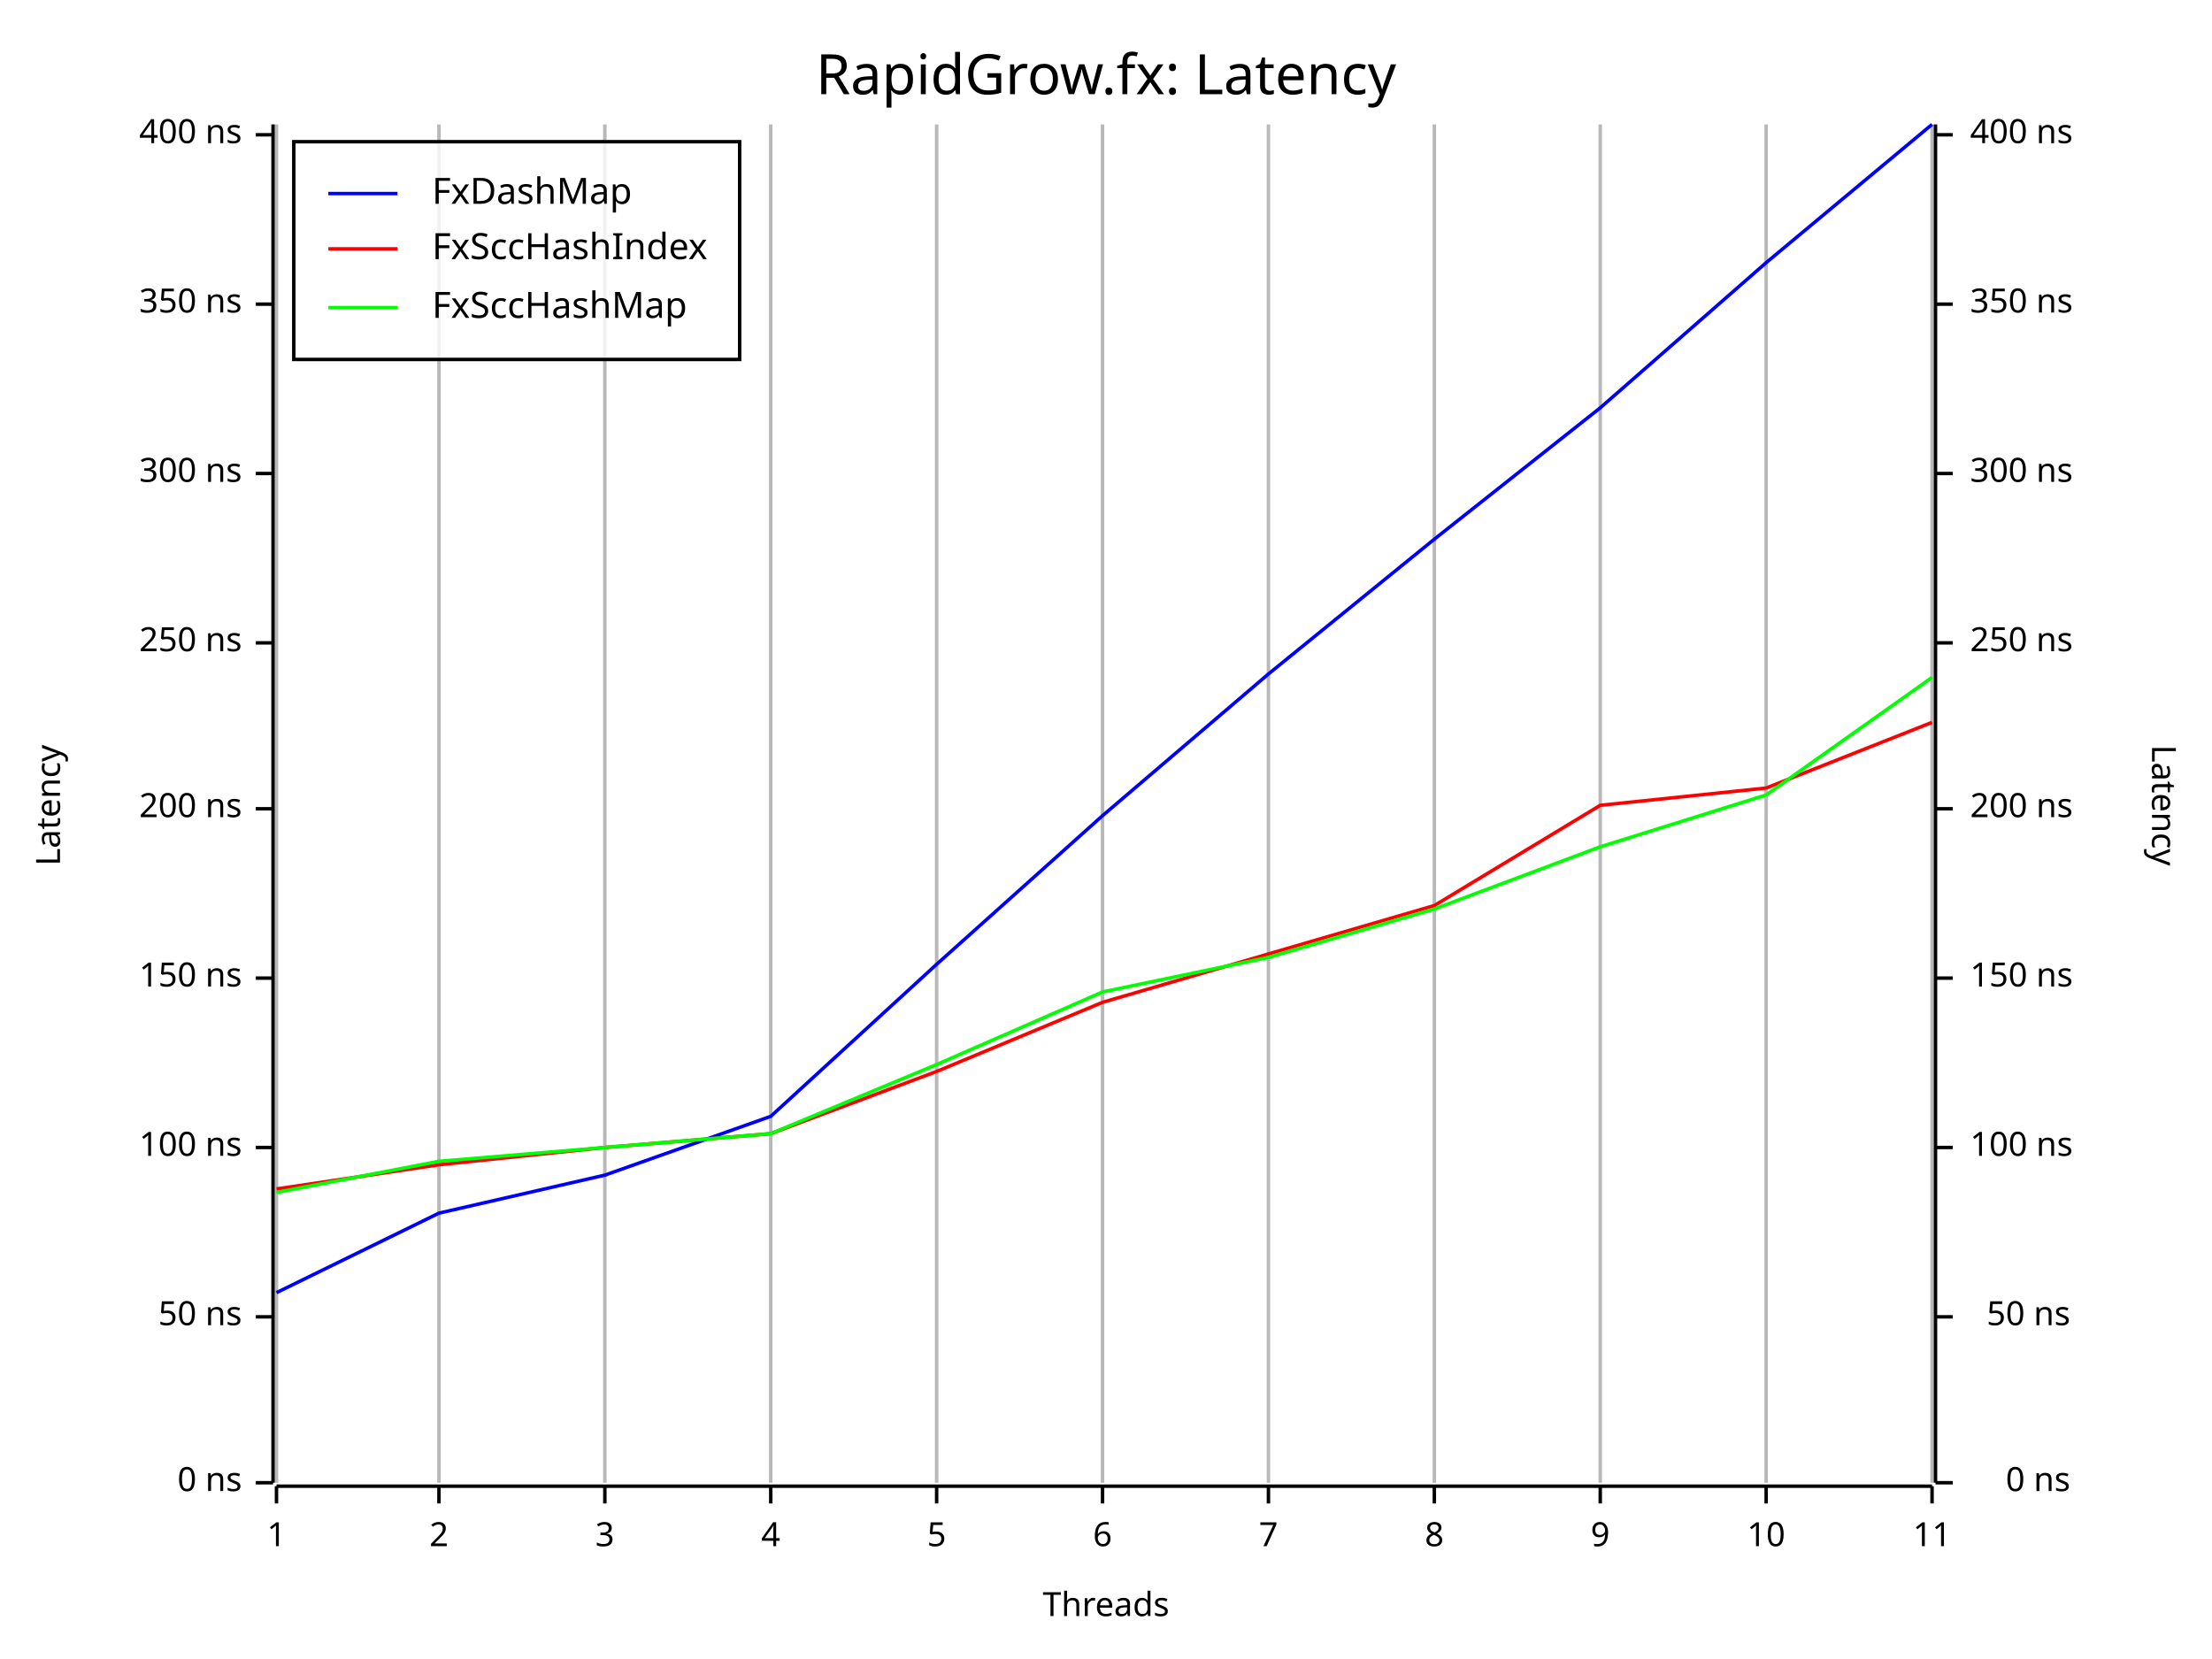
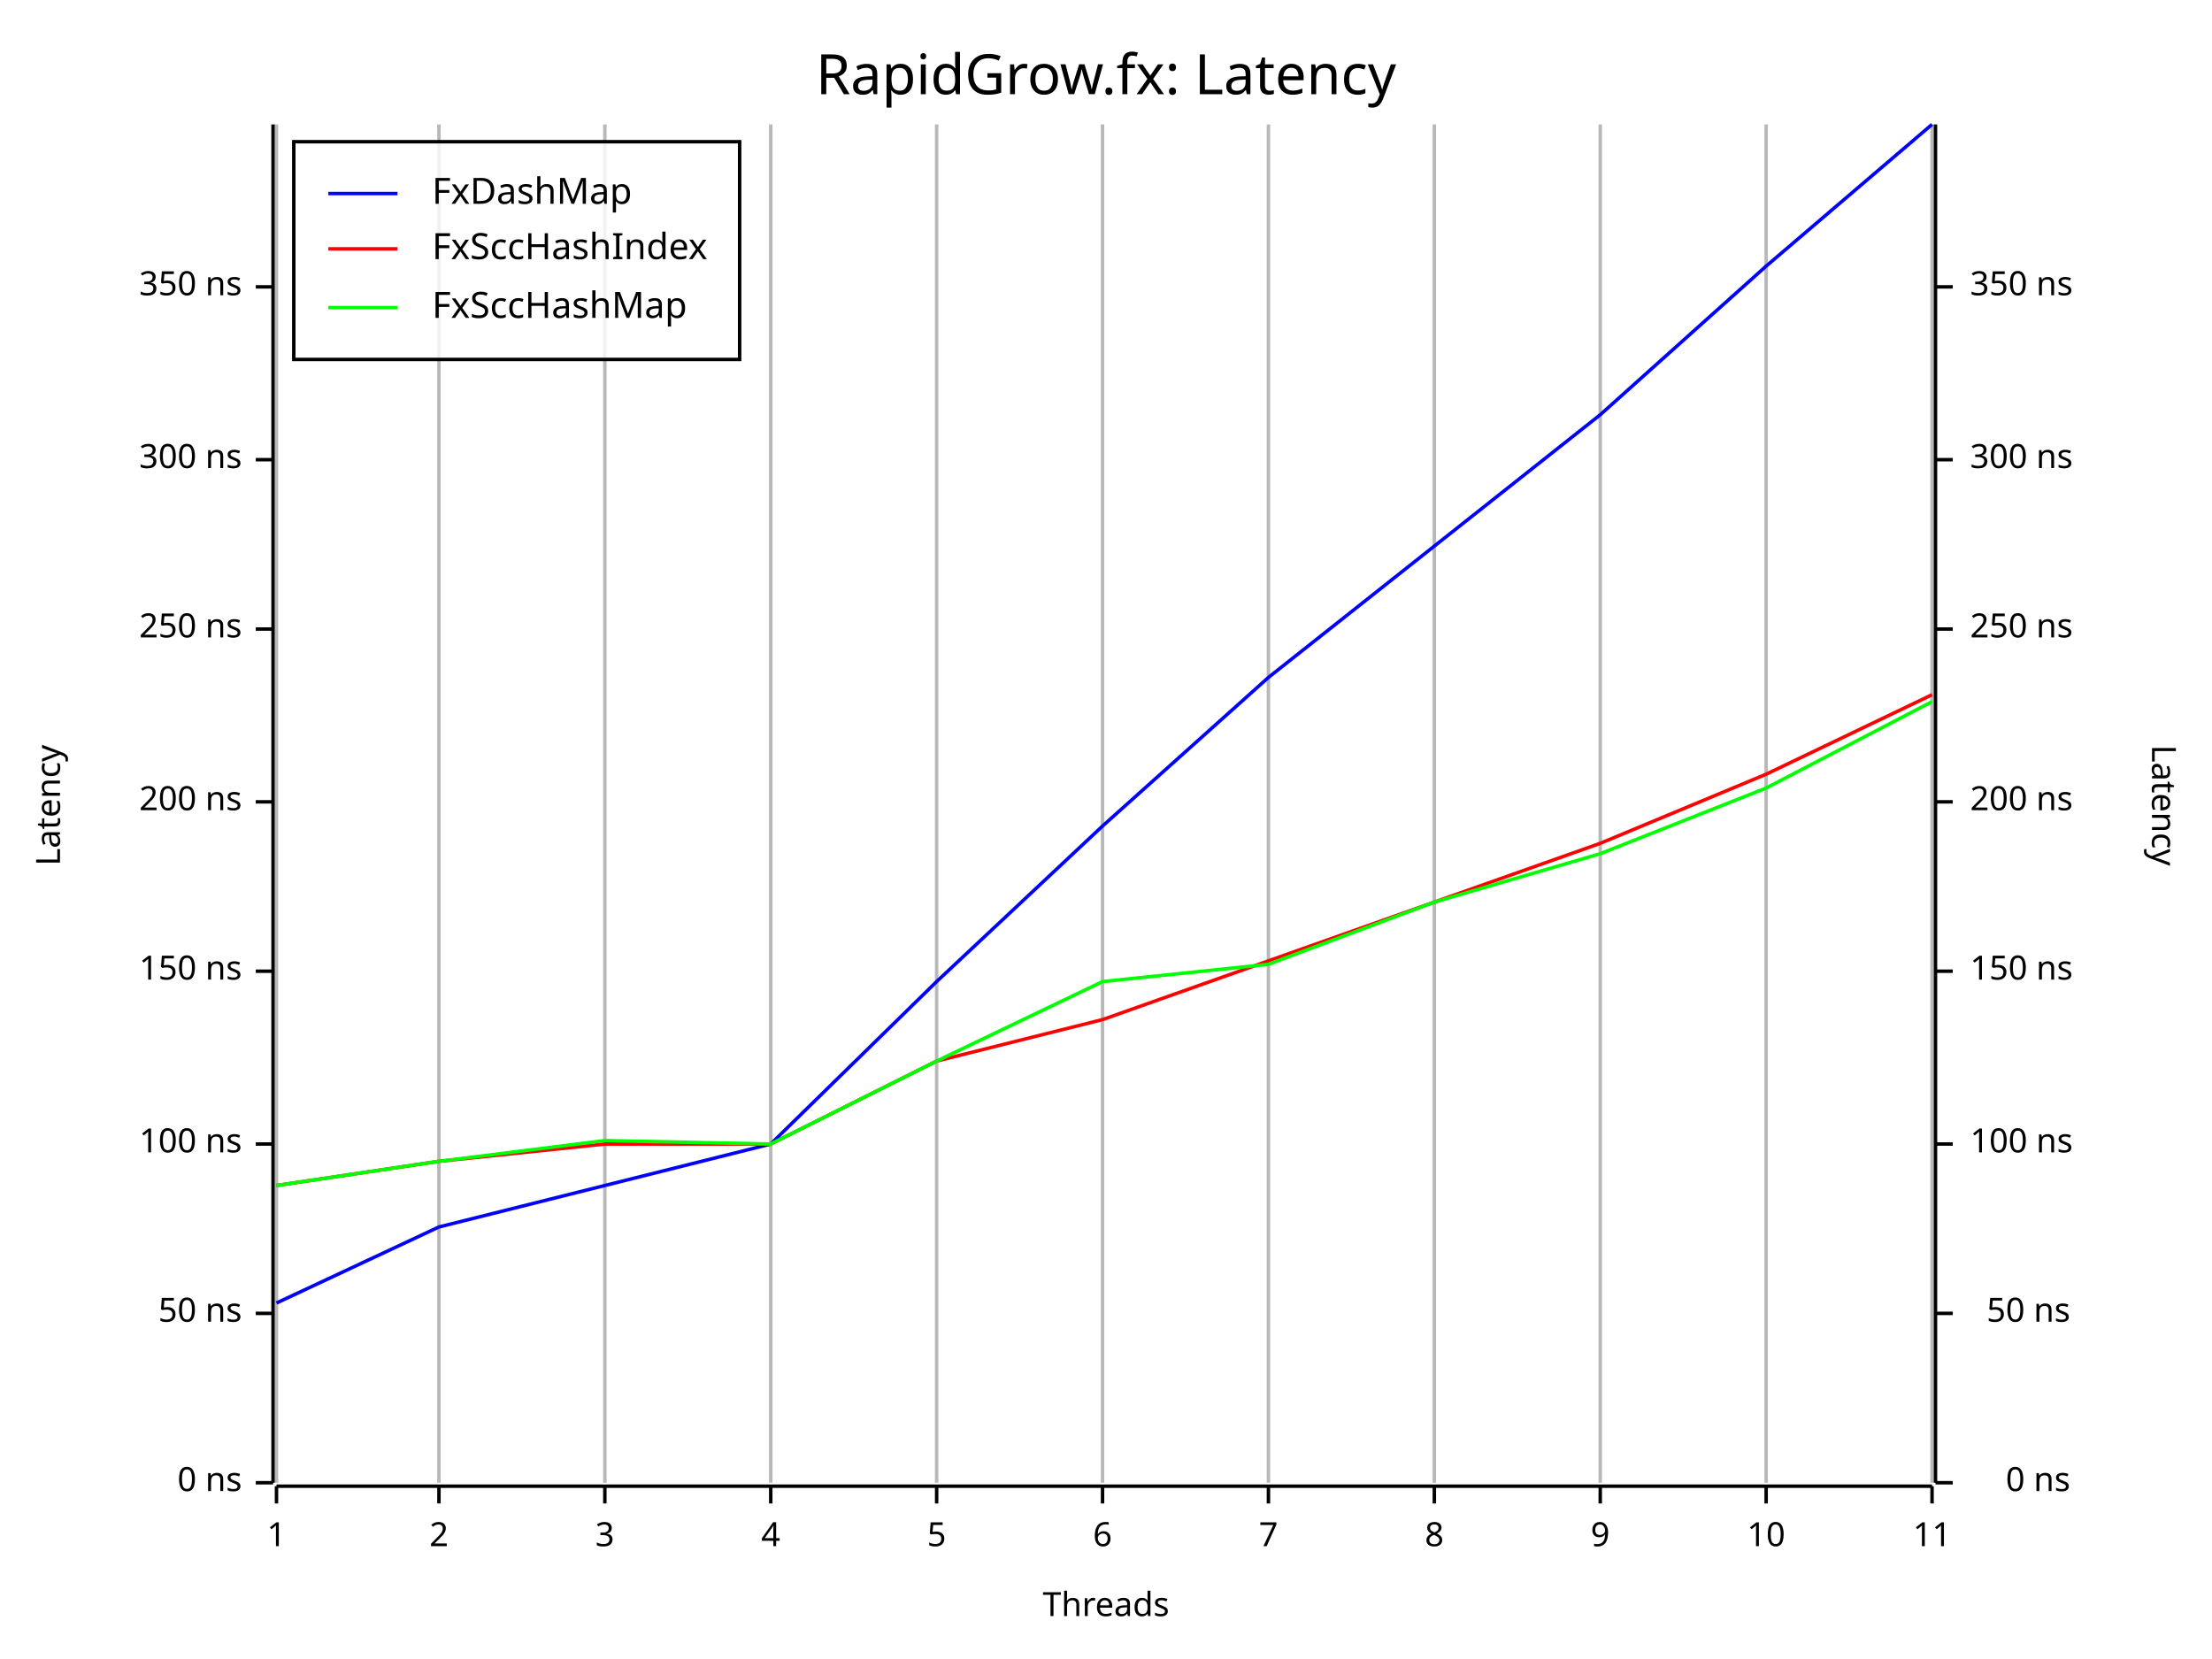
<svg xmlns="http://www.w3.org/2000/svg" width="640" height="480" viewBox="0 0 640 480">
  <rect x="0" y="0" width="640" height="480" opacity="1" fill="#FFFFFF" stroke="none" />
  <text x="320" y="15" dy="0.76em" text-anchor="middle" font-family="Fira Code" font-size="16.129" opacity="1" fill="#000000">
RapidGrow.fx: Latency
</text>
  <line opacity="0.1" stroke="#000000" stroke-width="1" x1="80" y1="429" x2="80" y2="36" />
  <line opacity="0.1" stroke="#000000" stroke-width="1" x1="127" y1="429" x2="127" y2="36" />
  <line opacity="0.1" stroke="#000000" stroke-width="1" x1="175" y1="429" x2="175" y2="36" />
  <line opacity="0.1" stroke="#000000" stroke-width="1" x1="223" y1="429" x2="223" y2="36" />
  <line opacity="0.1" stroke="#000000" stroke-width="1" x1="271" y1="429" x2="271" y2="36" />
  <line opacity="0.1" stroke="#000000" stroke-width="1" x1="319" y1="429" x2="319" y2="36" />
  <line opacity="0.1" stroke="#000000" stroke-width="1" x1="367" y1="429" x2="367" y2="36" />
  <line opacity="0.1" stroke="#000000" stroke-width="1" x1="415" y1="429" x2="415" y2="36" />
  <line opacity="0.1" stroke="#000000" stroke-width="1" x1="463" y1="429" x2="463" y2="36" />
  <line opacity="0.1" stroke="#000000" stroke-width="1" x1="511" y1="429" x2="511" y2="36" />
  <line opacity="0.1" stroke="#000000" stroke-width="1" x1="559" y1="429" x2="559" y2="36" />
  <text x="10" y="233" dy="0.76em" text-anchor="middle" font-family="sans-serif" font-size="9.677" opacity="1" fill="#000000" transform="rotate(270, 10, 233)">
Latency
</text>
  <text x="320" y="470" dy="-0.5ex" text-anchor="middle" font-family="sans-serif" font-size="9.677" opacity="1" fill="#000000">
Threads
</text>
  <text x="630" y="233" dy="0.76em" text-anchor="middle" font-family="sans-serif" font-size="9.677" opacity="1" fill="#000000" transform="rotate(90, 630, 233)">
Latency
</text>
  <line opacity="0.2" stroke="#000000" stroke-width="1" x1="80" y1="429" x2="80" y2="36" />
  <line opacity="0.2" stroke="#000000" stroke-width="1" x1="127" y1="429" x2="127" y2="36" />
  <line opacity="0.2" stroke="#000000" stroke-width="1" x1="175" y1="429" x2="175" y2="36" />
  <line opacity="0.2" stroke="#000000" stroke-width="1" x1="223" y1="429" x2="223" y2="36" />
  <line opacity="0.2" stroke="#000000" stroke-width="1" x1="271" y1="429" x2="271" y2="36" />
  <line opacity="0.2" stroke="#000000" stroke-width="1" x1="319" y1="429" x2="319" y2="36" />
  <line opacity="0.2" stroke="#000000" stroke-width="1" x1="367" y1="429" x2="367" y2="36" />
  <line opacity="0.2" stroke="#000000" stroke-width="1" x1="415" y1="429" x2="415" y2="36" />
  <line opacity="0.2" stroke="#000000" stroke-width="1" x1="463" y1="429" x2="463" y2="36" />
  <line opacity="0.2" stroke="#000000" stroke-width="1" x1="511" y1="429" x2="511" y2="36" />
  <line opacity="0.2" stroke="#000000" stroke-width="1" x1="559" y1="429" x2="559" y2="36" />
  <polyline fill="none" opacity="1" stroke="#000000" stroke-width="1" points="79,36 79,429 " />
  <text x="70" y="429" dy="0.5ex" text-anchor="end" font-family="sans-serif" font-size="9.677" opacity="1" fill="#000000">
0 ns
</text>
  <polyline fill="none" opacity="1" stroke="#000000" stroke-width="1" points="74,429 79,429 " />
-   <text x="70" y="381" dy="0.5ex" text-anchor="end" font-family="sans-serif" font-size="9.677" opacity="1" fill="#000000">
+   <text x="70" y="380" dy="0.5ex" text-anchor="end" font-family="sans-serif" font-size="9.677" opacity="1" fill="#000000">
50 ns
</text>
-   <polyline fill="none" opacity="1" stroke="#000000" stroke-width="1" points="74,381 79,381 " />
-   <text x="70" y="332" dy="0.5ex" text-anchor="end" font-family="sans-serif" font-size="9.677" opacity="1" fill="#000000">
+   <polyline fill="none" opacity="1" stroke="#000000" stroke-width="1" points="74,380 79,380 " />
+   <text x="70" y="331" dy="0.5ex" text-anchor="end" font-family="sans-serif" font-size="9.677" opacity="1" fill="#000000">
100 ns
</text>
-   <polyline fill="none" opacity="1" stroke="#000000" stroke-width="1" points="74,332 79,332 " />
-   <text x="70" y="283" dy="0.5ex" text-anchor="end" font-family="sans-serif" font-size="9.677" opacity="1" fill="#000000">
+   <polyline fill="none" opacity="1" stroke="#000000" stroke-width="1" points="74,331 79,331 " />
+   <text x="70" y="281" dy="0.5ex" text-anchor="end" font-family="sans-serif" font-size="9.677" opacity="1" fill="#000000">
150 ns
</text>
-   <polyline fill="none" opacity="1" stroke="#000000" stroke-width="1" points="74,283 79,283 " />
-   <text x="70" y="234" dy="0.5ex" text-anchor="end" font-family="sans-serif" font-size="9.677" opacity="1" fill="#000000">
+   <polyline fill="none" opacity="1" stroke="#000000" stroke-width="1" points="74,281 79,281 " />
+   <text x="70" y="232" dy="0.5ex" text-anchor="end" font-family="sans-serif" font-size="9.677" opacity="1" fill="#000000">
200 ns
</text>
-   <polyline fill="none" opacity="1" stroke="#000000" stroke-width="1" points="74,234 79,234 " />
-   <text x="70" y="186" dy="0.5ex" text-anchor="end" font-family="sans-serif" font-size="9.677" opacity="1" fill="#000000">
+   <polyline fill="none" opacity="1" stroke="#000000" stroke-width="1" points="74,232 79,232 " />
+   <text x="70" y="182" dy="0.5ex" text-anchor="end" font-family="sans-serif" font-size="9.677" opacity="1" fill="#000000">
250 ns
</text>
-   <polyline fill="none" opacity="1" stroke="#000000" stroke-width="1" points="74,186 79,186 " />
-   <text x="70" y="137" dy="0.5ex" text-anchor="end" font-family="sans-serif" font-size="9.677" opacity="1" fill="#000000">
+   <polyline fill="none" opacity="1" stroke="#000000" stroke-width="1" points="74,182 79,182 " />
+   <text x="70" y="133" dy="0.5ex" text-anchor="end" font-family="sans-serif" font-size="9.677" opacity="1" fill="#000000">
300 ns
</text>
-   <polyline fill="none" opacity="1" stroke="#000000" stroke-width="1" points="74,137 79,137 " />
-   <text x="70" y="88" dy="0.5ex" text-anchor="end" font-family="sans-serif" font-size="9.677" opacity="1" fill="#000000">
+   <polyline fill="none" opacity="1" stroke="#000000" stroke-width="1" points="74,133 79,133 " />
+   <text x="70" y="83" dy="0.5ex" text-anchor="end" font-family="sans-serif" font-size="9.677" opacity="1" fill="#000000">
350 ns
</text>
-   <polyline fill="none" opacity="1" stroke="#000000" stroke-width="1" points="74,88 79,88 " />
-   <text x="70" y="39" dy="0.5ex" text-anchor="end" font-family="sans-serif" font-size="9.677" opacity="1" fill="#000000">
- 400 ns
- </text>
-   <polyline fill="none" opacity="1" stroke="#000000" stroke-width="1" points="74,39 79,39 " />
+   <polyline fill="none" opacity="1" stroke="#000000" stroke-width="1" points="74,83 79,83 " />
  <polyline fill="none" opacity="1" stroke="#000000" stroke-width="1" points="80,430 559,430 " />
  <text x="80" y="440" dy="0.76em" text-anchor="middle" font-family="sans-serif" font-size="9.677" opacity="1" fill="#000000">
1
</text>
  <polyline fill="none" opacity="1" stroke="#000000" stroke-width="1" points="80,430 80,435 " />
  <text x="127" y="440" dy="0.76em" text-anchor="middle" font-family="sans-serif" font-size="9.677" opacity="1" fill="#000000">
2
</text>
  <polyline fill="none" opacity="1" stroke="#000000" stroke-width="1" points="127,430 127,435 " />
  <text x="175" y="440" dy="0.76em" text-anchor="middle" font-family="sans-serif" font-size="9.677" opacity="1" fill="#000000">
3
</text>
  <polyline fill="none" opacity="1" stroke="#000000" stroke-width="1" points="175,430 175,435 " />
  <text x="223" y="440" dy="0.76em" text-anchor="middle" font-family="sans-serif" font-size="9.677" opacity="1" fill="#000000">
4
</text>
  <polyline fill="none" opacity="1" stroke="#000000" stroke-width="1" points="223,430 223,435 " />
  <text x="271" y="440" dy="0.76em" text-anchor="middle" font-family="sans-serif" font-size="9.677" opacity="1" fill="#000000">
5
</text>
  <polyline fill="none" opacity="1" stroke="#000000" stroke-width="1" points="271,430 271,435 " />
  <text x="319" y="440" dy="0.76em" text-anchor="middle" font-family="sans-serif" font-size="9.677" opacity="1" fill="#000000">
6
</text>
  <polyline fill="none" opacity="1" stroke="#000000" stroke-width="1" points="319,430 319,435 " />
  <text x="367" y="440" dy="0.76em" text-anchor="middle" font-family="sans-serif" font-size="9.677" opacity="1" fill="#000000">
7
</text>
  <polyline fill="none" opacity="1" stroke="#000000" stroke-width="1" points="367,430 367,435 " />
  <text x="415" y="440" dy="0.76em" text-anchor="middle" font-family="sans-serif" font-size="9.677" opacity="1" fill="#000000">
8
</text>
  <polyline fill="none" opacity="1" stroke="#000000" stroke-width="1" points="415,430 415,435 " />
  <text x="463" y="440" dy="0.76em" text-anchor="middle" font-family="sans-serif" font-size="9.677" opacity="1" fill="#000000">
9
</text>
  <polyline fill="none" opacity="1" stroke="#000000" stroke-width="1" points="463,430 463,435 " />
  <text x="511" y="440" dy="0.76em" text-anchor="middle" font-family="sans-serif" font-size="9.677" opacity="1" fill="#000000">
10
</text>
  <polyline fill="none" opacity="1" stroke="#000000" stroke-width="1" points="511,430 511,435 " />
  <text x="559" y="440" dy="0.76em" text-anchor="middle" font-family="sans-serif" font-size="9.677" opacity="1" fill="#000000">
11
</text>
  <polyline fill="none" opacity="1" stroke="#000000" stroke-width="1" points="559,430 559,435 " />
  <polyline fill="none" opacity="1" stroke="#000000" stroke-width="1" points="560,36 560,429 " />
  <text x="599" y="429" dy="0.5ex" text-anchor="end" font-family="sans-serif" font-size="9.677" opacity="1" fill="#000000">
0 ns
</text>
  <polyline fill="none" opacity="1" stroke="#000000" stroke-width="1" points="560,429 565,429 " />
-   <text x="599" y="381" dy="0.5ex" text-anchor="end" font-family="sans-serif" font-size="9.677" opacity="1" fill="#000000">
+   <text x="599" y="380" dy="0.5ex" text-anchor="end" font-family="sans-serif" font-size="9.677" opacity="1" fill="#000000">
50 ns
</text>
-   <polyline fill="none" opacity="1" stroke="#000000" stroke-width="1" points="560,381 565,381 " />
-   <text x="570" y="332" dy="0.5ex" text-anchor="start" font-family="sans-serif" font-size="9.677" opacity="1" fill="#000000">
+   <polyline fill="none" opacity="1" stroke="#000000" stroke-width="1" points="560,380 565,380 " />
+   <text x="570" y="331" dy="0.5ex" text-anchor="start" font-family="sans-serif" font-size="9.677" opacity="1" fill="#000000">
100 ns
</text>
-   <polyline fill="none" opacity="1" stroke="#000000" stroke-width="1" points="560,332 565,332 " />
-   <text x="570" y="283" dy="0.5ex" text-anchor="start" font-family="sans-serif" font-size="9.677" opacity="1" fill="#000000">
+   <polyline fill="none" opacity="1" stroke="#000000" stroke-width="1" points="560,331 565,331 " />
+   <text x="570" y="281" dy="0.5ex" text-anchor="start" font-family="sans-serif" font-size="9.677" opacity="1" fill="#000000">
150 ns
</text>
-   <polyline fill="none" opacity="1" stroke="#000000" stroke-width="1" points="560,283 565,283 " />
-   <text x="570" y="234" dy="0.5ex" text-anchor="start" font-family="sans-serif" font-size="9.677" opacity="1" fill="#000000">
+   <polyline fill="none" opacity="1" stroke="#000000" stroke-width="1" points="560,281 565,281 " />
+   <text x="570" y="232" dy="0.5ex" text-anchor="start" font-family="sans-serif" font-size="9.677" opacity="1" fill="#000000">
200 ns
</text>
-   <polyline fill="none" opacity="1" stroke="#000000" stroke-width="1" points="560,234 565,234 " />
-   <text x="570" y="186" dy="0.5ex" text-anchor="start" font-family="sans-serif" font-size="9.677" opacity="1" fill="#000000">
+   <polyline fill="none" opacity="1" stroke="#000000" stroke-width="1" points="560,232 565,232 " />
+   <text x="570" y="182" dy="0.5ex" text-anchor="start" font-family="sans-serif" font-size="9.677" opacity="1" fill="#000000">
250 ns
</text>
-   <polyline fill="none" opacity="1" stroke="#000000" stroke-width="1" points="560,186 565,186 " />
-   <text x="570" y="137" dy="0.5ex" text-anchor="start" font-family="sans-serif" font-size="9.677" opacity="1" fill="#000000">
+   <polyline fill="none" opacity="1" stroke="#000000" stroke-width="1" points="560,182 565,182 " />
+   <text x="570" y="133" dy="0.5ex" text-anchor="start" font-family="sans-serif" font-size="9.677" opacity="1" fill="#000000">
300 ns
</text>
-   <polyline fill="none" opacity="1" stroke="#000000" stroke-width="1" points="560,137 565,137 " />
-   <text x="570" y="88" dy="0.5ex" text-anchor="start" font-family="sans-serif" font-size="9.677" opacity="1" fill="#000000">
+   <polyline fill="none" opacity="1" stroke="#000000" stroke-width="1" points="560,133 565,133 " />
+   <text x="570" y="83" dy="0.5ex" text-anchor="start" font-family="sans-serif" font-size="9.677" opacity="1" fill="#000000">
350 ns
</text>
-   <polyline fill="none" opacity="1" stroke="#000000" stroke-width="1" points="560,88 565,88 " />
-   <text x="570" y="39" dy="0.5ex" text-anchor="start" font-family="sans-serif" font-size="9.677" opacity="1" fill="#000000">
- 400 ns
- </text>
-   <polyline fill="none" opacity="1" stroke="#000000" stroke-width="1" points="560,39 565,39 " />
-   <polyline fill="none" opacity="1" stroke="#0000FF" stroke-width="1" points="80,374 127,351 175,340 223,323 271,279 319,236 367,195 415,156 463,118 511,76 559,36 " />
-   <polyline fill="none" opacity="1" stroke="#FF0000" stroke-width="1" points="80,344 127,337 175,332 223,328 271,310 319,290 367,276 415,262 463,233 511,228 559,209 " />
-   <polyline fill="none" opacity="1" stroke="#00FF00" stroke-width="1" points="80,345 127,336 175,332 223,328 271,308 319,287 367,277 415,263 463,245 511,230 559,196 " />
+   <polyline fill="none" opacity="1" stroke="#000000" stroke-width="1" points="560,83 565,83 " />
+   <polyline fill="none" opacity="1" stroke="#0000FF" stroke-width="1" points="80,377 127,355 175,343 223,331 271,284 319,239 367,196 415,158 463,120 511,77 559,36 " />
+   <polyline fill="none" opacity="1" stroke="#FF0000" stroke-width="1" points="80,343 127,336 175,331 223,331 271,307 319,295 367,278 415,261 463,244 511,224 559,201 " />
+   <polyline fill="none" opacity="1" stroke="#00FF00" stroke-width="1" points="80,343 127,336 175,330 223,331 271,307 319,284 367,279 415,261 463,247 511,228 559,203 " />
  <rect x="85" y="41" width="129" height="63" opacity="0.8" fill="#FFFFFF" stroke="none" />
  <rect x="85" y="41" width="129" height="63" opacity="1" fill="none" stroke="#000000" />
  <text x="125" y="51" dy="0.76em" text-anchor="start" font-family="Fira Code" font-size="10.484" opacity="1" fill="#000000">
FxDashMap
</text>
  <text x="125" y="67" dy="0.76em" text-anchor="start" font-family="Fira Code" font-size="10.484" opacity="1" fill="#000000">
FxSccHashIndex
</text>
  <text x="125" y="84" dy="0.76em" text-anchor="start" font-family="Fira Code" font-size="10.484" opacity="1" fill="#000000">
FxSccHashMap
</text>
  <polyline fill="none" opacity="1" stroke="#0000FF" stroke-width="1" points="95,56 115,56 " />
  <polyline fill="none" opacity="1" stroke="#FF0000" stroke-width="1" points="95,72 115,72 " />
  <polyline fill="none" opacity="1" stroke="#00FF00" stroke-width="1" points="95,89 115,89 " />
</svg>
